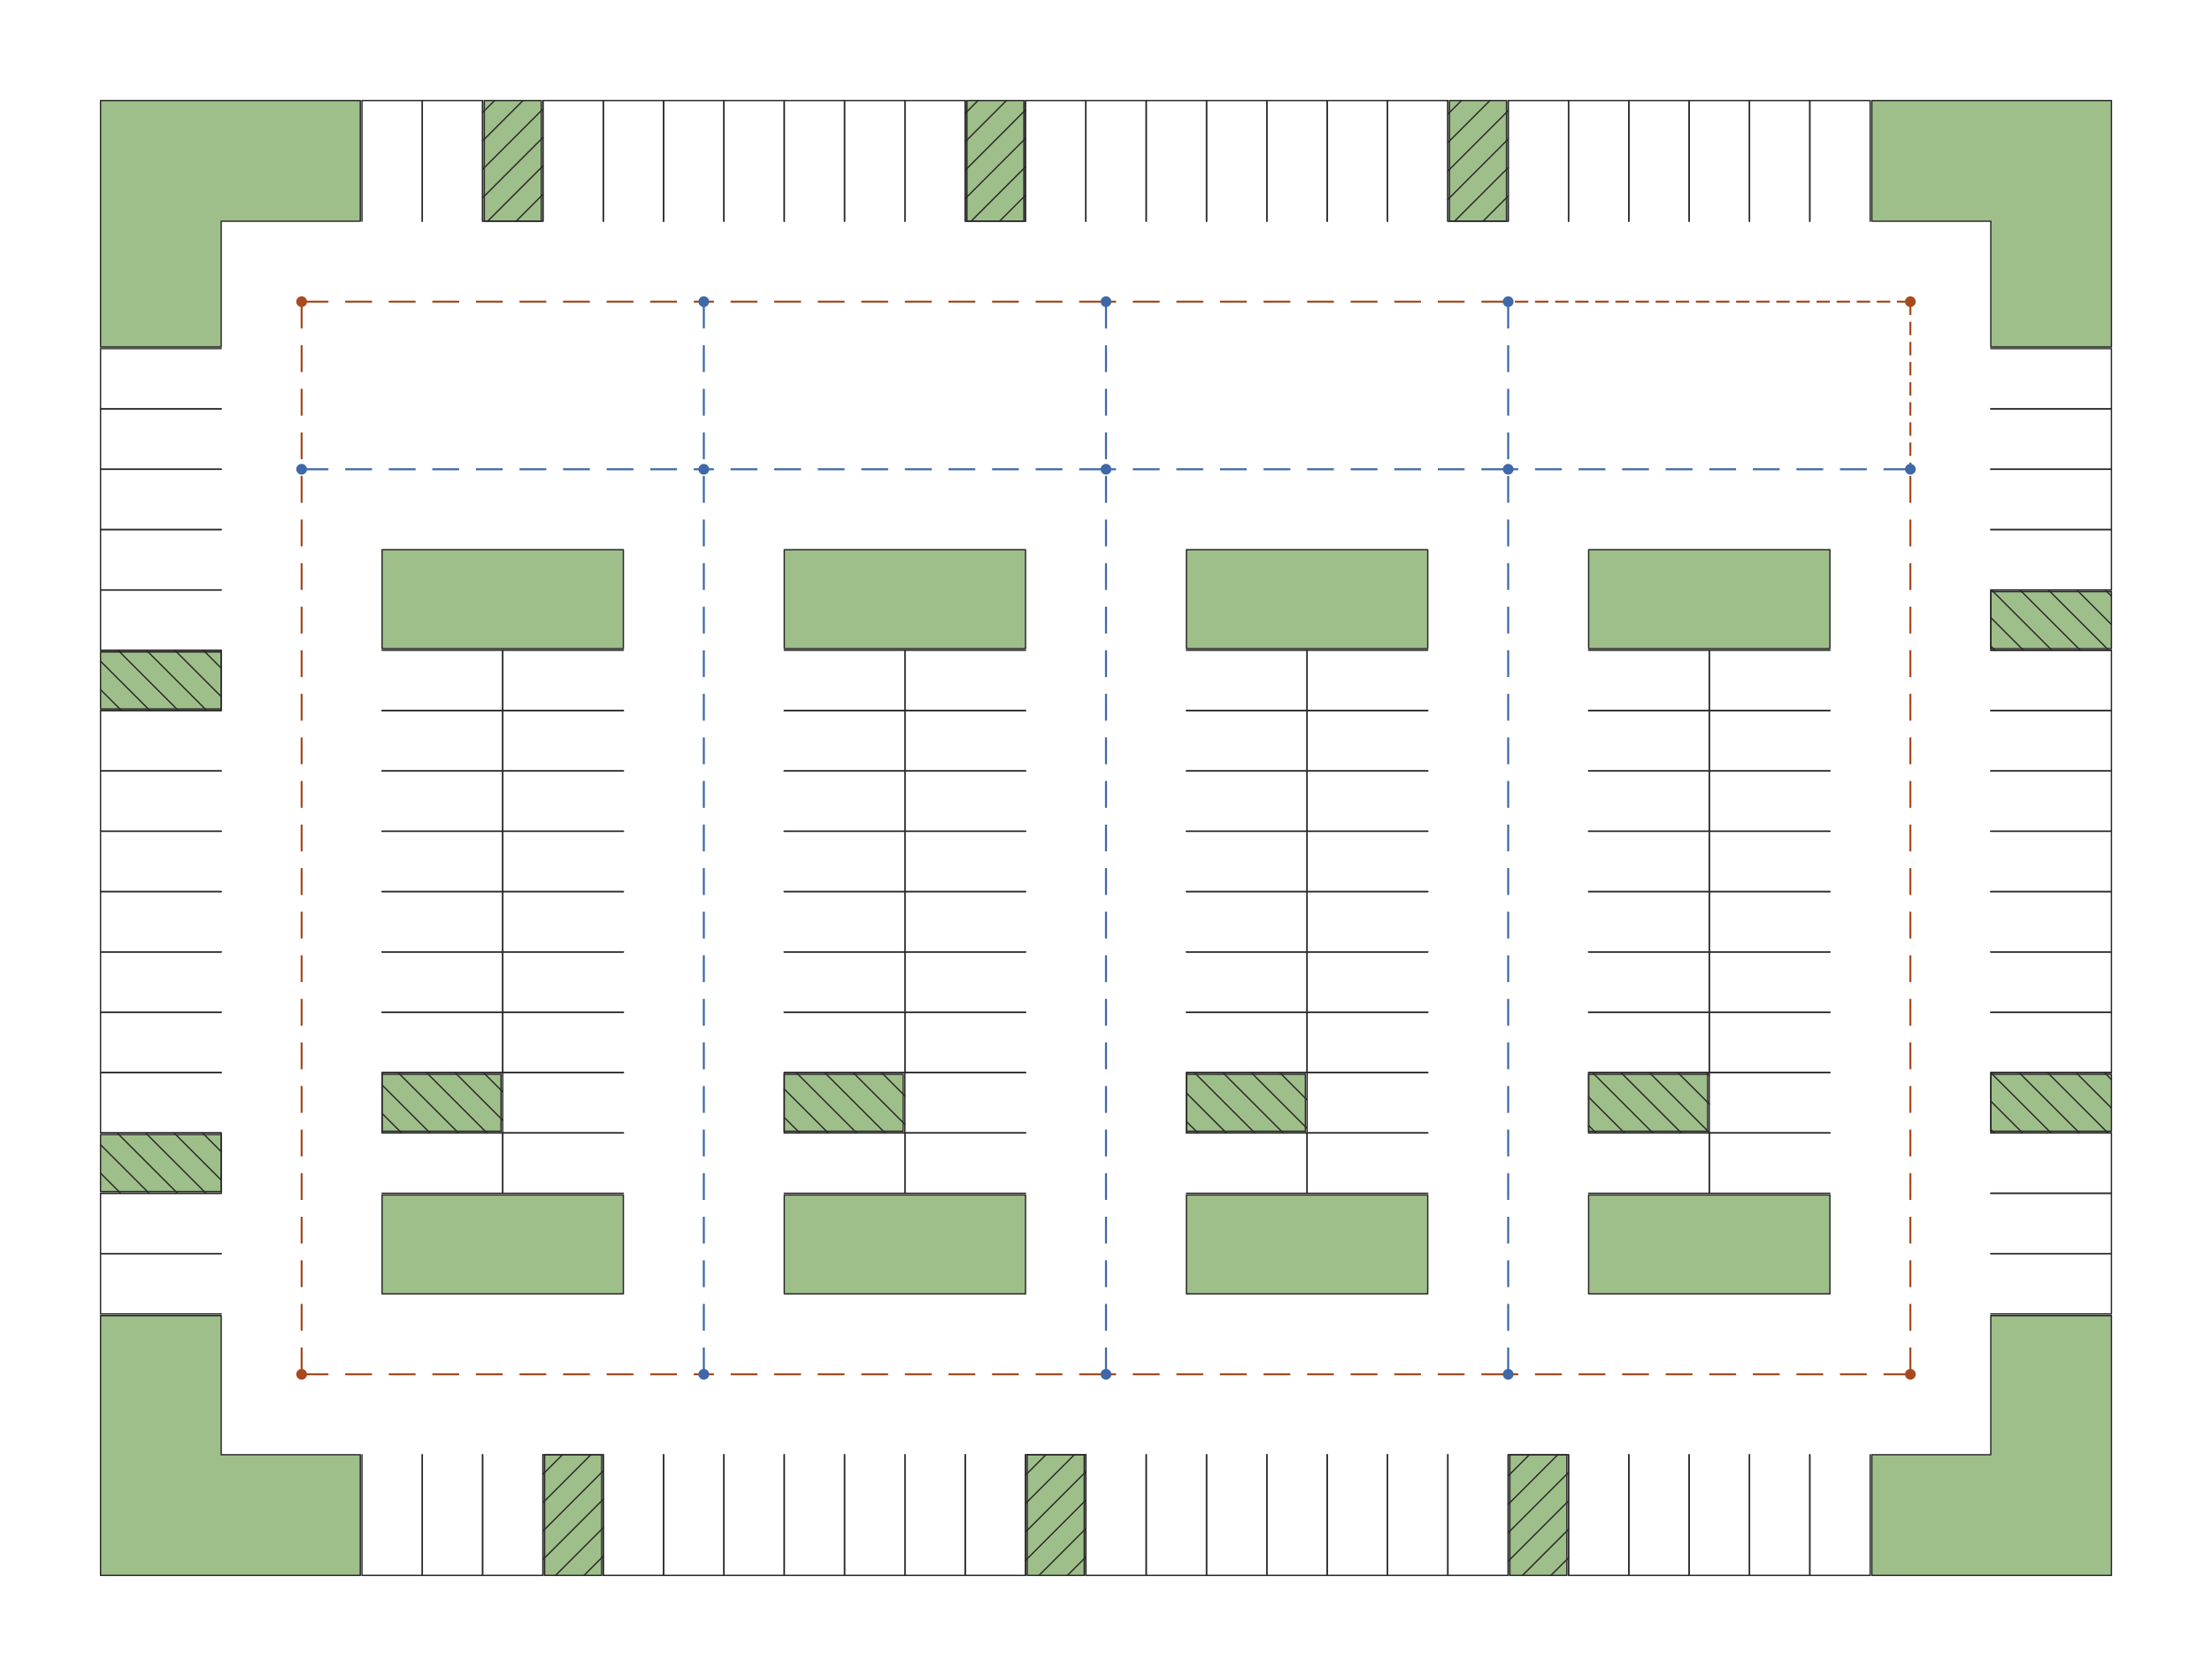
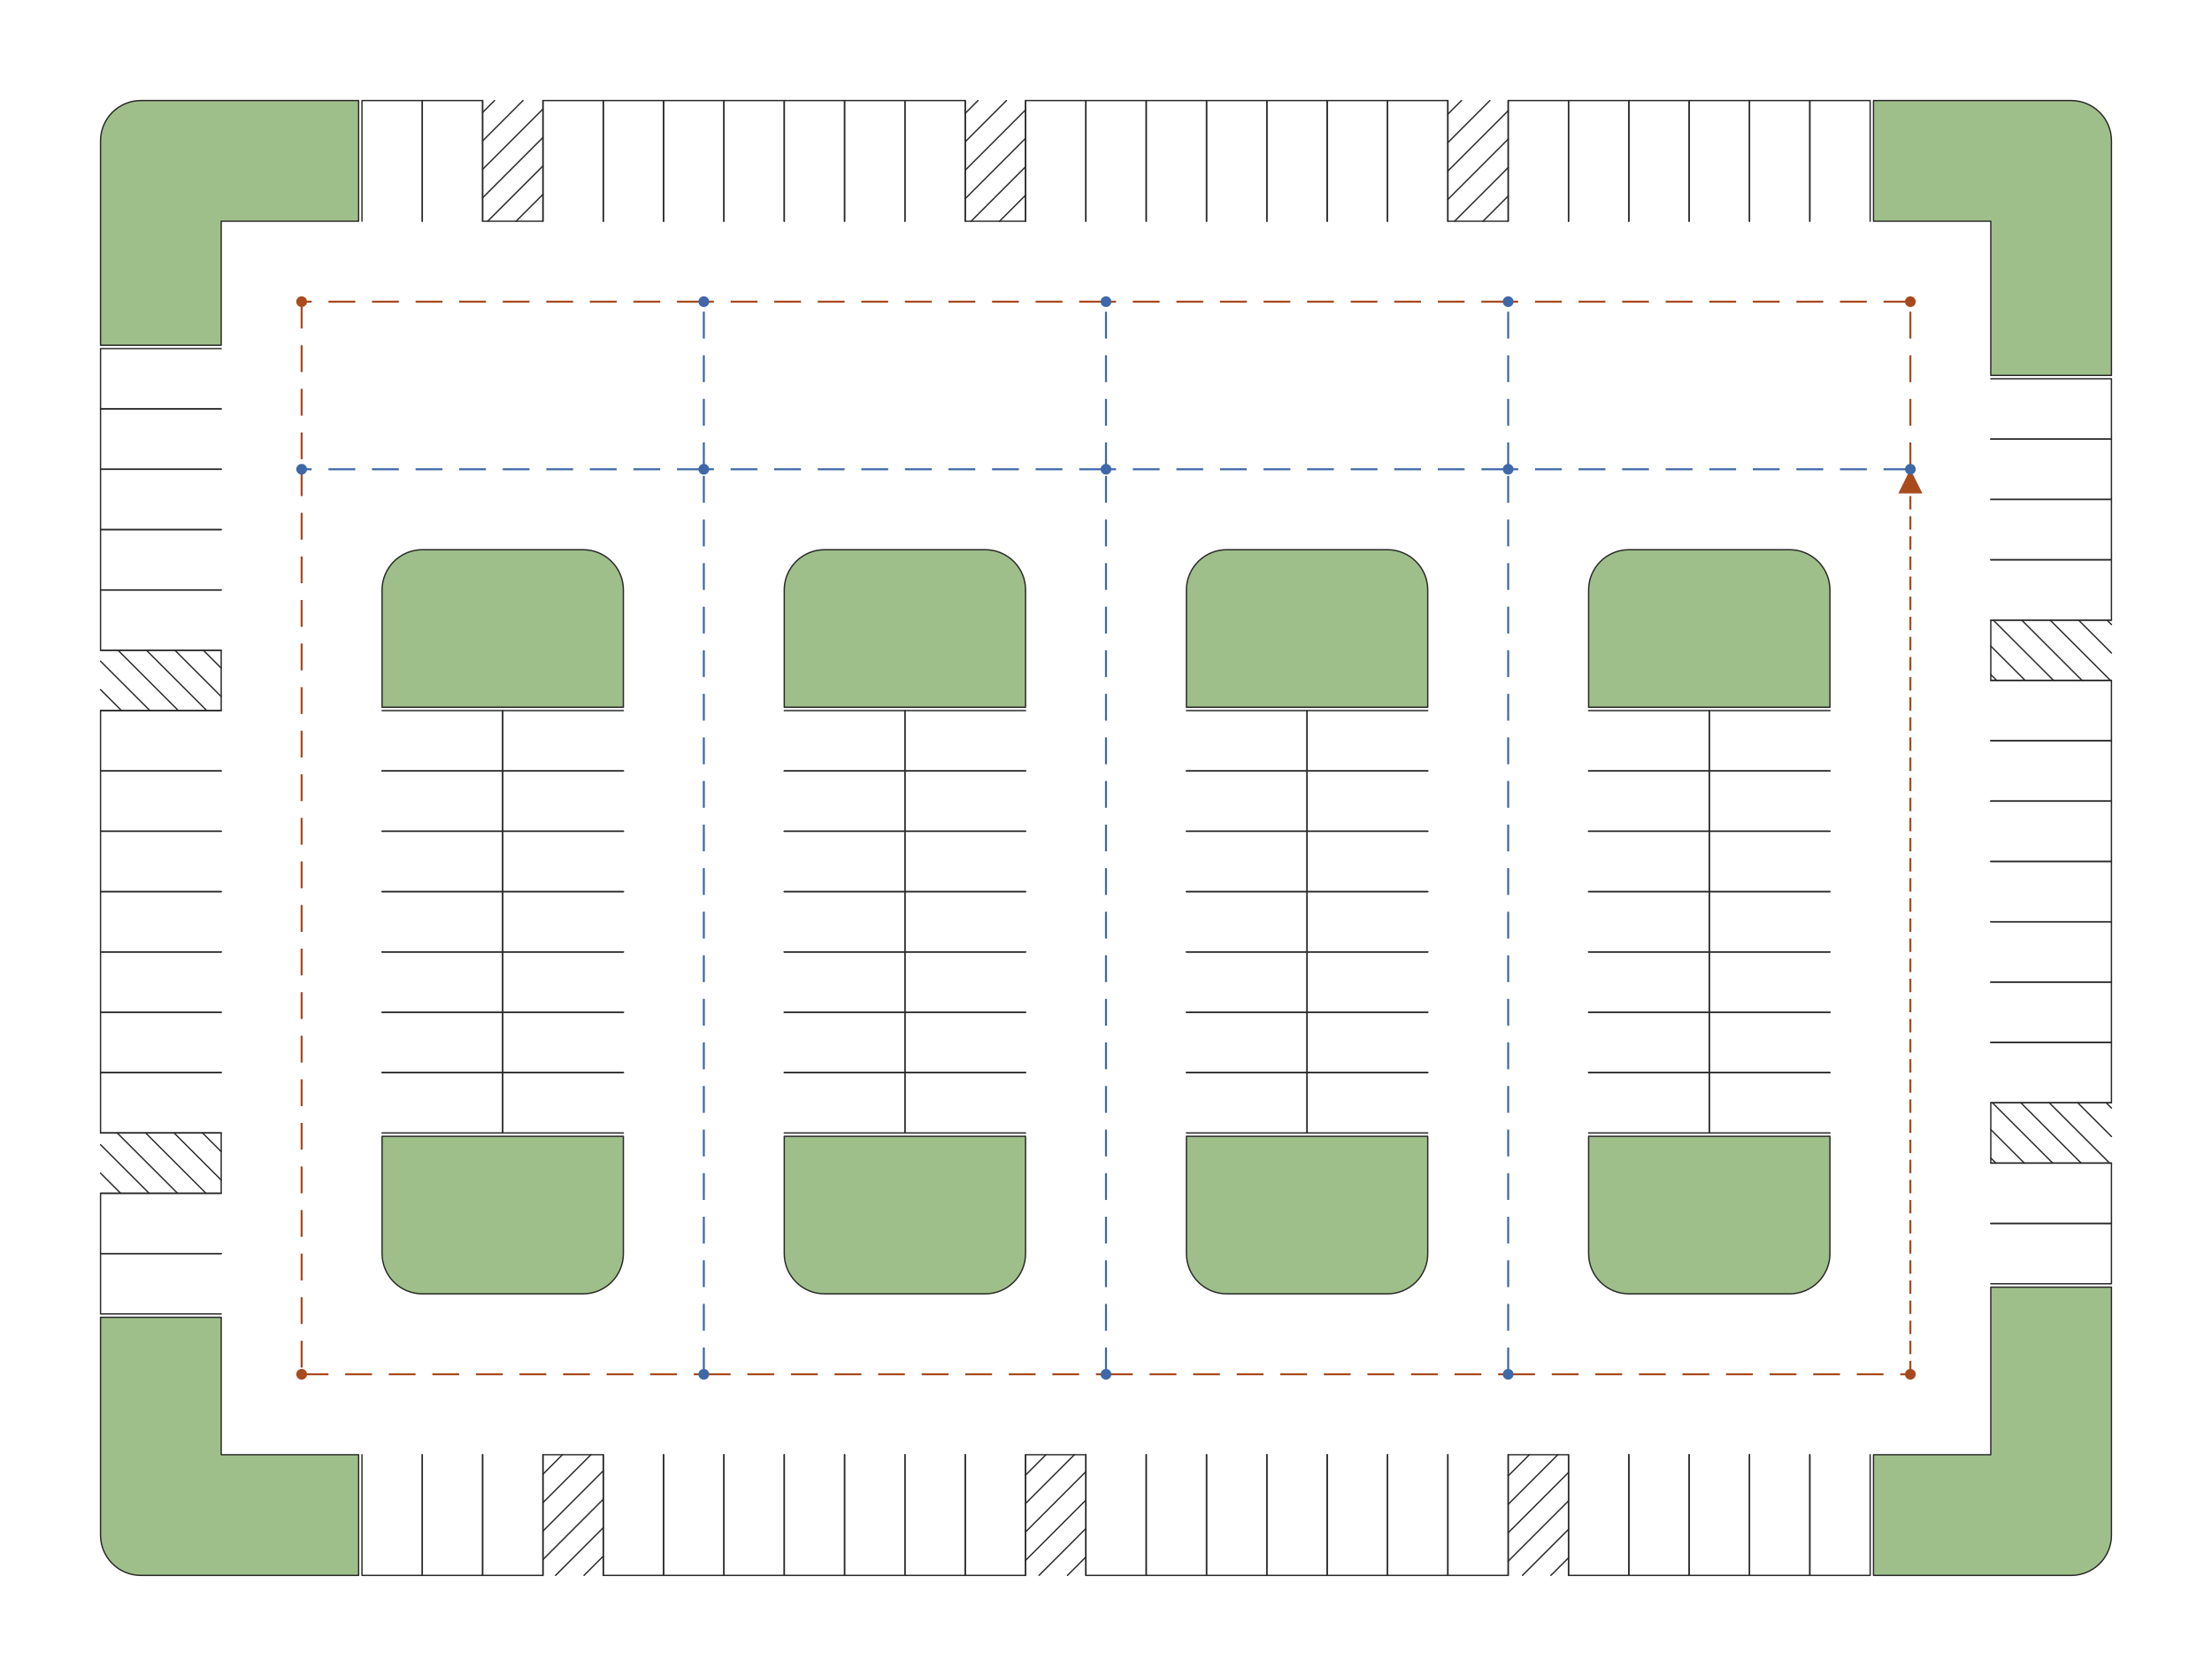
<svg xmlns="http://www.w3.org/2000/svg" width="660" height="500" viewBox="-45 -45 330 250" preserveAspectRatio="xMidYMid meet">
  <style>polygon,polyline,line,path{vector-effect:non-scaling-stroke}</style>
+   <defs>
+     <marker id="arrow-i" viewBox="0 0 10 10" refX="10" refY="5" markerWidth="6" markerHeight="6" orient="auto-start-reverse">
+       <path d="M0 0L10 5L0 10z" fill="#3e68a8" />
+     </marker>
+     <marker id="arrow-p" viewBox="0 0 10 10" refX="10" refY="5" markerWidth="6" markerHeight="6" orient="auto-start-reverse">
+       <path d="M0 0L10 5L0 10z" fill="#a84a1e" />
+     </marker>
+   </defs>
  <g transform="translate(0,160) scale(1,-1)">
    <g id="islands" fill="#9fbf8a" fill-rule="evenodd" stroke="none">
-       <path d="M8.750 -30 L8.750 -12 L-12 -12 L-12 8.750 L-30 8.750 L-30 -30 Z" />
-       <path d="M-12 27.250 L-12 35.750 L-30 35.750 L-30 27.250 Z" />
-       <path d="M-12 99.250 L-12 107.750 L-30 107.750 L-30 99.250 Z" />
-       <path d="M-12 153.250 L-12 172 L8.750 172 L8.750 190 L-30 190 L-30 153.250 Z" />
-       <path d="M35.750 172 L35.750 190 L27.250 190 L27.250 172 Z" />
-       <path d="M44.750 -30 L44.750 -12 L36.250 -12 L36.250 -30 Z" />
-       <path d="M107.750 172 L107.750 190 L99.250 190 L99.250 172 Z" />
-       <path d="M116.750 -30 L116.750 -12 L108.250 -12 L108.250 -30 Z" />
-       <path d="M179.750 172 L179.750 190 L171.250 190 L171.250 172 Z" />
-       <path d="M188.750 -30 L188.750 -12 L180.250 -12 L180.250 -30 Z" />
-       <path d="M270 -30 L270 8.750 L252 8.750 L252 -12 L234.250 -12 L234.250 -30 Z" />
-       <path d="M252 172 L252 153.250 L270 153.250 L270 190 L234.250 190 L234.250 172 Z" />
-       <path d="M270 36.250 L270 44.750 L252 44.750 L252 36.250 Z" />
-       <path d="M270 108.250 L270 116.750 L252 116.750 L252 108.250 Z" />
-       <path d="M48 12 L48 26.750 L12 26.750 L12 12 Z" />
-       <path d="M29.750 36.250 L29.750 44.750 L12 44.750 L12 36.250 Z" />
-       <path d="M48 108.250 L48 123 L12 123 L12 108.250 Z" />
-       <path d="M108 12 L108 26.750 L72 26.750 L72 12 Z" />
-       <path d="M89.750 36.250 L89.750 44.750 L72 44.750 L72 36.250 Z" />
-       <path d="M108 108.250 L108 123 L72 123 L72 108.250 Z" />
-       <path d="M168 12 L168 26.750 L132 26.750 L132 12 Z" />
-       <path d="M149.750 36.250 L149.750 44.750 L132 44.750 L132 36.250 Z" />
-       <path d="M168 108.250 L168 123 L132 123 L132 108.250 Z" />
-       <path d="M228 12 L228 26.750 L192 26.750 L192 12 Z" />
-       <path d="M209.750 36.250 L209.750 44.750 L192 44.750 L192 36.250 Z" />
-       <path d="M228 108.250 L228 123 L192 123 L192 108.250 Z" />
+       <path d="M-30 8.500 L-30 -24 L-29.971 -24.588 L-29.885 -25.171 L-29.742 -25.742 L-29.543 -26.296 L-29.292 -26.828 L-28.989 -27.333 L-28.638 -27.806 L-28.243 -28.243 L-27.806 -28.638 L-27.333 -28.989 L-26.828 -29.292 L-26.296 -29.543 L-25.742 -29.742 L-25.171 -29.885 L-24.588 -29.971 L-24 -30 L8.500 -30 L8.500 -12 L-11.853 -12 L-11.993 -11.993 L-12 -11.853 L-12 8.500 Z" />
+       <path d="M-30 184 L-30 153.500 L-12 153.500 L-12 171.853 L-11.993 171.993 L-11.853 172 L8.500 172 L8.500 190 L-24 190 L-24.588 189.971 L-25.171 189.885 L-25.742 189.742 L-26.296 189.543 L-26.828 189.292 L-27.333 188.989 L-27.806 188.638 L-28.243 188.243 L-28.638 187.806 L-28.989 187.333 L-29.292 186.828 L-29.543 186.296 L-29.742 185.742 L-29.885 185.171 L-29.971 184.588 Z" />
+       <path d="M234.500 -12 L234.500 -30 L264 -30 L264.588 -29.971 L265.171 -29.885 L265.742 -29.742 L266.296 -29.543 L266.828 -29.292 L267.333 -28.989 L267.806 -28.638 L268.243 -28.243 L268.638 -27.806 L268.989 -27.333 L269.292 -26.828 L269.543 -26.296 L269.742 -25.742 L269.885 -25.171 L269.971 -24.588 L270 -24 L270 13 L252 13 L252 -11.853 L251.993 -11.993 L251.853 -12 Z" />
+       <path d="M234.500 190 L234.500 172 L251.853 172 L251.993 171.993 L252 171.853 L252 149 L270 149 L270 184 L269.971 184.588 L269.885 185.171 L269.742 185.742 L269.543 186.296 L269.292 186.828 L268.989 187.333 L268.638 187.806 L268.243 188.243 L267.806 188.638 L267.333 188.989 L266.828 189.292 L266.296 189.543 L265.742 189.742 L265.171 189.885 L264.588 189.971 L264 190 Z" />
+       <path d="M12 35.500 L12 18 L12.029 17.412 L12.115 16.829 L12.258 16.258 L12.457 15.704 L12.708 15.172 L13.011 14.667 L13.362 14.194 L13.757 13.757 L14.194 13.362 L14.667 13.011 L15.172 12.708 L15.704 12.457 L16.258 12.258 L16.829 12.115 L17.412 12.029 L18 12 L42 12 L42.588 12.029 L43.171 12.115 L43.742 12.258 L44.296 12.457 L44.828 12.708 L45.333 13.011 L45.806 13.362 L46.243 13.757 L46.638 14.194 L46.989 14.667 L47.292 15.172 L47.543 15.704 L47.742 16.258 L47.885 16.829 L47.971 17.412 L48 18 L48 35.500 Z" />
+       <path d="M12 117 L12 99.500 L48 99.500 L48 117 L47.971 117.588 L47.885 118.171 L47.742 118.742 L47.543 119.296 L47.292 119.828 L46.989 120.333 L46.638 120.806 L46.243 121.243 L45.806 121.638 L45.333 121.989 L44.828 122.292 L44.296 122.543 L43.742 122.742 L43.171 122.885 L42.588 122.971 L42 123 L18 123 L17.412 122.971 L16.829 122.885 L16.258 122.742 L15.704 122.543 L15.172 122.292 L14.667 121.989 L14.194 121.638 L13.757 121.243 L13.362 120.806 L13.011 120.333 L12.708 119.828 L12.457 119.296 L12.258 118.742 L12.115 118.171 L12.029 117.588 Z" />
+       <path d="M72 35.500 L72 18 L72.029 17.412 L72.115 16.829 L72.258 16.258 L72.457 15.704 L72.708 15.172 L73.011 14.667 L73.362 14.194 L73.757 13.757 L74.194 13.362 L74.667 13.011 L75.172 12.708 L75.704 12.457 L76.258 12.258 L76.829 12.115 L77.412 12.029 L78 12 L102 12 L102.588 12.029 L103.171 12.115 L103.742 12.258 L104.296 12.457 L104.828 12.708 L105.333 13.011 L105.806 13.362 L106.243 13.757 L106.638 14.194 L106.989 14.667 L107.292 15.172 L107.543 15.704 L107.742 16.258 L107.885 16.829 L107.971 17.412 L108 18 L108 35.500 Z" />
+       <path d="M72 117 L72 99.500 L108 99.500 L108 117 L107.971 117.588 L107.885 118.171 L107.742 118.742 L107.543 119.296 L107.292 119.828 L106.989 120.333 L106.638 120.806 L106.243 121.243 L105.806 121.638 L105.333 121.989 L104.828 122.292 L104.296 122.543 L103.742 122.742 L103.171 122.885 L102.588 122.971 L102 123 L78 123 L77.412 122.971 L76.829 122.885 L76.258 122.742 L75.704 122.543 L75.172 122.292 L74.667 121.989 L74.194 121.638 L73.757 121.243 L73.362 120.806 L73.011 120.333 L72.708 119.828 L72.457 119.296 L72.258 118.742 L72.115 118.171 L72.029 117.588 Z" />
+       <path d="M132 35.500 L132 18 L132.029 17.412 L132.115 16.829 L132.258 16.258 L132.457 15.704 L132.708 15.172 L133.011 14.667 L133.362 14.194 L133.757 13.757 L134.194 13.362 L134.667 13.011 L135.172 12.708 L135.704 12.457 L136.258 12.258 L136.829 12.115 L137.412 12.029 L138 12 L162 12 L162.588 12.029 L163.171 12.115 L163.742 12.258 L164.296 12.457 L164.828 12.708 L165.333 13.011 L165.806 13.362 L166.243 13.757 L166.638 14.194 L166.989 14.667 L167.292 15.172 L167.543 15.704 L167.742 16.258 L167.885 16.829 L167.971 17.412 L168 18 L168 35.500 Z" />
+       <path d="M132 117 L132 99.500 L168 99.500 L168 117 L167.971 117.588 L167.885 118.171 L167.742 118.742 L167.543 119.296 L167.292 119.828 L166.989 120.333 L166.638 120.806 L166.243 121.243 L165.806 121.638 L165.333 121.989 L164.828 122.292 L164.296 122.543 L163.742 122.742 L163.171 122.885 L162.588 122.971 L162 123 L138 123 L137.412 122.971 L136.829 122.885 L136.258 122.742 L135.704 122.543 L135.172 122.292 L134.667 121.989 L134.194 121.638 L133.757 121.243 L133.362 120.806 L133.011 120.333 L132.708 119.828 L132.457 119.296 L132.258 118.742 L132.115 118.171 L132.029 117.588 Z" />
+       <path d="M192 35.500 L192 18 L192.029 17.412 L192.115 16.829 L192.258 16.258 L192.457 15.704 L192.708 15.172 L193.011 14.667 L193.362 14.194 L193.757 13.757 L194.194 13.362 L194.667 13.011 L195.172 12.708 L195.704 12.457 L196.258 12.258 L196.829 12.115 L197.412 12.029 L198 12 L222 12 L222.588 12.029 L223.171 12.115 L223.742 12.258 L224.296 12.457 L224.828 12.708 L225.333 13.011 L225.806 13.362 L226.243 13.757 L226.638 14.194 L226.989 14.667 L227.292 15.172 L227.543 15.704 L227.742 16.258 L227.885 16.829 L227.971 17.412 L228 18 L228 35.500 Z" />
+       <path d="M192 117 L192 99.500 L228 99.500 L228 117 L227.971 117.588 L227.885 118.171 L227.742 118.742 L227.543 119.296 L227.292 119.828 L226.989 120.333 L226.638 120.806 L226.243 121.243 L225.806 121.638 L225.333 121.989 L224.828 122.292 L224.296 122.543 L223.742 122.742 L223.171 122.885 L222.588 122.971 L222 123 L198 123 L197.412 122.971 L196.829 122.885 L196.258 122.742 L195.704 122.543 L195.172 122.292 L194.667 121.989 L194.194 121.638 L193.757 121.243 L193.362 120.806 L193.011 120.333 L192.708 119.828 L192.457 119.296 L192.258 118.742 L192.115 118.171 L192.029 117.588 Z" />
    </g>
    <g id="stalls" stroke="none">
</g>
    <g id="paint" fill="none" stroke="#2a2a2a" stroke-width="0.4" stroke-linecap="round" stroke-linejoin="round">
+       <polyline points="234,172 234,190 225,190 225,172" />
+       <polyline points="225,172 225,190 216,190 216,172" />
+       <polyline points="216,172 216,190 207,190 207,172" />
+       <polyline points="207,172 207,190 198,190 198,172" />
+       <polyline points="198,172 198,190 189,190 189,172" />
+       <polyline points="189,172 189,190 180,190 180,172" />
+       <polyline points="171,190 171,172 180,172 180,190" />
+       <polyline points="171,172 171,190 162,190 162,172" />
+       <polyline points="162,172 162,190 153,190 153,172" />
+       <polyline points="153,172 153,190 144,190 144,172" />
+       <polyline points="144,172 144,190 135,190 135,172" />
+       <polyline points="135,172 135,190 126,190 126,172" />
+       <polyline points="126,172 126,190 117,190 117,172" />
+       <polyline points="117,172 117,190 108,190 108,172" />
+       <polyline points="99,190 99,172 108,172 108,190" />
+       <polyline points="99,172 99,190 90,190 90,172" />
+       <polyline points="90,172 90,190 81,190 81,172" />
+       <polyline points="81,172 81,190 72,190 72,172" />
+       <polyline points="72,172 72,190 63,190 63,172" />
+       <polyline points="63,172 63,190 54,190 54,172" />
+       <polyline points="54,172 54,190 45,190 45,172" />
+       <polyline points="45,172 45,190 36,190 36,172" />
+       <polyline points="27,190 27,172 36,172 36,190" />
+       <polyline points="27,172 27,190 18,190 18,172" />
+       <polyline points="18,172 18,190 9,190 9,172" />
      <polyline points="9,-12 9,-30 18,-30 18,-12" />
      <polyline points="18,-12 18,-30 27,-30 27,-12" />
      <polyline points="27,-12 27,-30 36,-30 36,-12" />
      <polyline points="45,-30 45,-12 36,-12 36,-30" />
      <polyline points="45,-12 45,-30 54,-30 54,-12" />
      <polyline points="54,-12 54,-30 63,-30 63,-12" />
      <polyline points="63,-12 63,-30 72,-30 72,-12" />
      <polyline points="72,-12 72,-30 81,-30 81,-12" />
      <polyline points="81,-12 81,-30 90,-30 90,-12" />
      <polyline points="90,-12 90,-30 99,-30 99,-12" />
      <polyline points="99,-12 99,-30 108,-30 108,-12" />
      <polyline points="117,-30 117,-12 108,-12 108,-30" />
      <polyline points="117,-12 117,-30 126,-30 126,-12" />
      <polyline points="126,-12 126,-30 135,-30 135,-12" />
      <polyline points="135,-12 135,-30 144,-30 144,-12" />
      <polyline points="144,-12 144,-30 153,-30 153,-12" />
      <polyline points="153,-12 153,-30 162,-30 162,-12" />
      <polyline points="162,-12 162,-30 171,-30 171,-12" />
      <polyline points="171,-12 171,-30 180,-30 180,-12" />
      <polyline points="189,-30 189,-12 180,-12 180,-30" />
      <polyline points="189,-12 189,-30 198,-30 198,-12" />
      <polyline points="198,-12 198,-30 207,-30 207,-12" />
      <polyline points="207,-12 207,-30 216,-30 216,-12" />
      <polyline points="216,-12 216,-30 225,-30 225,-12" />
      <polyline points="225,-12 225,-30 234,-30 234,-12" />
-       <polyline points="234,172 234,190 225,190 225,172" />
-       <polyline points="225,172 225,190 216,190 216,172" />
-       <polyline points="216,172 216,190 207,190 207,172" />
-       <polyline points="207,172 207,190 198,190 198,172" />
-       <polyline points="198,172 198,190 189,190 189,172" />
-       <polyline points="189,172 189,190 180,190 180,172" />
-       <polyline points="171,190 171,172 180,172 180,190" />
-       <polyline points="171,172 171,190 162,190 162,172" />
-       <polyline points="162,172 162,190 153,190 153,172" />
-       <polyline points="153,172 153,190 144,190 144,172" />
-       <polyline points="144,172 144,190 135,190 135,172" />
-       <polyline points="135,172 135,190 126,190 126,172" />
-       <polyline points="126,172 126,190 117,190 117,172" />
-       <polyline points="117,172 117,190 108,190 108,172" />
-       <polyline points="99,190 99,172 108,172 108,190" />
-       <polyline points="99,172 99,190 90,190 90,172" />
-       <polyline points="90,172 90,190 81,190 81,172" />
-       <polyline points="81,172 81,190 72,190 72,172" />
-       <polyline points="72,172 72,190 63,190 63,172" />
-       <polyline points="63,172 63,190 54,190 54,172" />
-       <polyline points="54,172 54,190 45,190 45,172" />
-       <polyline points="45,172 45,190 36,190 36,172" />
-       <polyline points="27,190 27,172 36,172 36,190" />
-       <polyline points="27,172 27,190 18,190 18,172" />
-       <polyline points="18,172 18,190 9,190 9,172" />
-       <polyline points="252,9 270,9 270,18 252,18" />
-       <polyline points="252,18 270,18 270,27 252,27" />
-       <polyline points="252,27 270,27 270,36 252,36" />
-       <polyline points="270,45 252,45 252,36 270,36" />
-       <polyline points="252,45 270,45 270,54 252,54" />
-       <polyline points="252,54 270,54 270,63 252,63" />
-       <polyline points="252,63 270,63 270,72 252,72" />
-       <polyline points="252,72 270,72 270,81 252,81" />
-       <polyline points="252,81 270,81 270,90 252,90" />
-       <polyline points="252,90 270,90 270,99 252,99" />
-       <polyline points="252,99 270,99 270,108 252,108" />
-       <polyline points="270,117 252,117 252,108 270,108" />
-       <polyline points="252,117 270,117 270,126 252,126" />
-       <polyline points="252,126 270,126 270,135 252,135" />
-       <polyline points="252,135 270,135 270,144 252,144" />
-       <polyline points="252,144 270,144 270,153 252,153" />
      <polyline points="-12,153 -30,153 -30,144 -12,144" />
      <polyline points="-12,144 -30,144 -30,135 -12,135" />
      <polyline points="-12,135 -30,135 -30,126 -12,126" />
      <polyline points="-12,126 -30,126 -30,117 -12,117" />
      <polyline points="-12,117 -30,117 -30,108 -12,108" />
      <polyline points="-30,99 -12,99 -12,108 -30,108" />
      <polyline points="-12,99 -30,99 -30,90 -12,90" />
      <polyline points="-12,90 -30,90 -30,81 -12,81" />
      <polyline points="-12,81 -30,81 -30,72 -12,72" />
      <polyline points="-12,72 -30,72 -30,63 -12,63" />
      <polyline points="-12,63 -30,63 -30,54 -12,54" />
      <polyline points="-12,54 -30,54 -30,45 -12,45" />
      <polyline points="-12,45 -30,45 -30,36 -12,36" />
      <polyline points="-30,27 -12,27 -12,36 -30,36" />
      <polyline points="-12,27 -30,27 -30,18 -12,18" />
      <polyline points="-12,18 -30,18 -30,9 -12,9" />
-       <polyline points="48,108 30,108 30,99 48,99" />
+       <polyline points="252,13.500 270,13.500 270,22.500 252,22.500" />
+       <polyline points="252,22.500 270,22.500 270,31.500 252,31.500" />
+       <polyline points="270,40.500 252,40.500 252,31.500 270,31.500" />
+       <polyline points="252,40.500 270,40.500 270,49.500 252,49.500" />
+       <polyline points="252,49.500 270,49.500 270,58.500 252,58.500" />
+       <polyline points="252,58.500 270,58.500 270,67.500 252,67.500" />
+       <polyline points="252,67.500 270,67.500 270,76.500 252,76.500" />
+       <polyline points="252,76.500 270,76.500 270,85.500 252,85.500" />
+       <polyline points="252,85.500 270,85.500 270,94.500 252,94.500" />
+       <polyline points="252,94.500 270,94.500 270,103.500 252,103.500" />
+       <polyline points="270,112.500 252,112.500 252,103.500 270,103.500" />
+       <polyline points="252,112.500 270,112.500 270,121.500 252,121.500" />
+       <polyline points="252,121.500 270,121.500 270,130.500 252,130.500" />
+       <polyline points="252,130.500 270,130.500 270,139.500 252,139.500" />
+       <polyline points="252,139.500 270,139.500 270,148.500 252,148.500" />
+       <polyline points="12,36 30,36 30,45 12,45" />
+       <polyline points="12,45 30,45 30,54 12,54" />
+       <polyline points="12,54 30,54 30,63 12,63" />
+       <polyline points="12,63 30,63 30,72 12,72" />
+       <polyline points="12,72 30,72 30,81 12,81" />
+       <polyline points="12,81 30,81 30,90 12,90" />
+       <polyline points="12,90 30,90 30,99 12,99" />
      <polyline points="48,99 30,99 30,90 48,90" />
      <polyline points="48,90 30,90 30,81 48,81" />
      <polyline points="48,81 30,81 30,72 48,72" />
      <polyline points="48,72 30,72 30,63 48,63" />
      <polyline points="48,63 30,63 30,54 48,54" />
      <polyline points="48,54 30,54 30,45 48,45" />
      <polyline points="48,45 30,45 30,36 48,36" />
-       <polyline points="48,36 30,36 30,27 48,27" />
-       <polyline points="12,27 30,27 30,36 12,36" />
-       <polyline points="30,45 12,45 12,36 30,36" />
-       <polyline points="12,45 30,45 30,54 12,54" />
-       <polyline points="12,54 30,54 30,63 12,63" />
-       <polyline points="12,63 30,63 30,72 12,72" />
-       <polyline points="12,72 30,72 30,81 12,81" />
-       <polyline points="12,81 30,81 30,90 12,90" />
-       <polyline points="12,90 30,90 30,99 12,99" />
-       <polyline points="12,99 30,99 30,108 12,108" />
-       <polyline points="108,108 90,108 90,99 108,99" />
+       <polyline points="72,36 90,36 90,45 72,45" />
+       <polyline points="72,45 90,45 90,54 72,54" />
+       <polyline points="72,54 90,54 90,63 72,63" />
+       <polyline points="72,63 90,63 90,72 72,72" />
+       <polyline points="72,72 90,72 90,81 72,81" />
+       <polyline points="72,81 90,81 90,90 72,90" />
+       <polyline points="72,90 90,90 90,99 72,99" />
      <polyline points="108,99 90,99 90,90 108,90" />
      <polyline points="108,90 90,90 90,81 108,81" />
      <polyline points="108,81 90,81 90,72 108,72" />
      <polyline points="108,72 90,72 90,63 108,63" />
      <polyline points="108,63 90,63 90,54 108,54" />
      <polyline points="108,54 90,54 90,45 108,45" />
      <polyline points="108,45 90,45 90,36 108,36" />
-       <polyline points="108,36 90,36 90,27 108,27" />
-       <polyline points="72,27 90,27 90,36 72,36" />
-       <polyline points="90,45 72,45 72,36 90,36" />
-       <polyline points="72,45 90,45 90,54 72,54" />
-       <polyline points="72,54 90,54 90,63 72,63" />
-       <polyline points="72,63 90,63 90,72 72,72" />
-       <polyline points="72,72 90,72 90,81 72,81" />
-       <polyline points="72,81 90,81 90,90 72,90" />
-       <polyline points="72,90 90,90 90,99 72,99" />
-       <polyline points="72,99 90,99 90,108 72,108" />
-       <polyline points="168,108 150,108 150,99 168,99" />
+       <polyline points="132,36 150,36 150,45 132,45" />
+       <polyline points="132,45 150,45 150,54 132,54" />
+       <polyline points="132,54 150,54 150,63 132,63" />
+       <polyline points="132,63 150,63 150,72 132,72" />
+       <polyline points="132,72 150,72 150,81 132,81" />
+       <polyline points="132,81 150,81 150,90 132,90" />
+       <polyline points="132,90 150,90 150,99 132,99" />
      <polyline points="168,99 150,99 150,90 168,90" />
      <polyline points="168,90 150,90 150,81 168,81" />
      <polyline points="168,81 150,81 150,72 168,72" />
      <polyline points="168,72 150,72 150,63 168,63" />
      <polyline points="168,63 150,63 150,54 168,54" />
      <polyline points="168,54 150,54 150,45 168,45" />
      <polyline points="168,45 150,45 150,36 168,36" />
-       <polyline points="168,36 150,36 150,27 168,27" />
-       <polyline points="132,27 150,27 150,36 132,36" />
-       <polyline points="150,45 132,45 132,36 150,36" />
-       <polyline points="132,45 150,45 150,54 132,54" />
-       <polyline points="132,54 150,54 150,63 132,63" />
-       <polyline points="132,63 150,63 150,72 132,72" />
-       <polyline points="132,72 150,72 150,81 132,81" />
-       <polyline points="132,81 150,81 150,90 132,90" />
-       <polyline points="132,90 150,90 150,99 132,99" />
-       <polyline points="132,99 150,99 150,108 132,108" />
-       <polyline points="228,108 210,108 210,99 228,99" />
+       <polyline points="192,36 210,36 210,45 192,45" />
+       <polyline points="192,45 210,45 210,54 192,54" />
+       <polyline points="192,54 210,54 210,63 192,63" />
+       <polyline points="192,63 210,63 210,72 192,72" />
+       <polyline points="192,72 210,72 210,81 192,81" />
+       <polyline points="192,81 210,81 210,90 192,90" />
+       <polyline points="192,90 210,90 210,99 192,99" />
      <polyline points="228,99 210,99 210,90 228,90" />
      <polyline points="228,90 210,90 210,81 228,81" />
      <polyline points="228,81 210,81 210,72 228,72" />
      <polyline points="228,72 210,72 210,63 228,63" />
      <polyline points="228,63 210,63 210,54 228,54" />
      <polyline points="228,54 210,54 210,45 228,45" />
      <polyline points="228,45 210,45 210,36 228,36" />
-       <polyline points="228,36 210,36 210,27 228,27" />
-       <polyline points="192,27 210,27 210,36 192,36" />
-       <polyline points="210,45 192,45 192,36 210,36" />
-       <polyline points="192,45 210,45 210,54 192,54" />
-       <polyline points="192,54 210,54 210,63 192,63" />
-       <polyline points="192,63 210,63 210,72 192,72" />
-       <polyline points="192,72 210,72 210,81 192,81" />
-       <polyline points="192,81 210,81 210,90 192,90" />
-       <polyline points="192,90 210,90 210,99 192,99" />
-       <polyline points="192,99 210,99 210,108 192,108" />
+       <line x1="173.029" y1="190" x2="171" y2="187.971" />
+       <line x1="177.272" y1="190" x2="171" y2="183.728" />
+       <line x1="180" y1="188.485" x2="171" y2="179.485" />
+       <line x1="180" y1="184.243" x2="171" y2="175.243" />
+       <line x1="180" y1="180" x2="172" y2="172" />
+       <line x1="180" y1="175.757" x2="176.243" y2="172" />
+       <line x1="100.905" y1="190" x2="99" y2="188.095" />
+       <line x1="105.147" y1="190" x2="99" y2="183.853" />
+       <line x1="108" y1="188.610" x2="99" y2="179.610" />
+       <line x1="108" y1="184.368" x2="99" y2="175.368" />
+       <line x1="108" y1="180.125" x2="99.875" y2="172" />
+       <line x1="108" y1="175.882" x2="104.118" y2="172" />
+       <line x1="28.780" y1="190" x2="27" y2="188.220" />
+       <line x1="33.022" y1="190" x2="27" y2="183.978" />
+       <line x1="36" y1="188.735" x2="27" y2="179.735" />
+       <line x1="36" y1="184.492" x2="27" y2="175.492" />
+       <line x1="36" y1="180.250" x2="27.750" y2="172" />
+       <line x1="36" y1="176.007" x2="31.993" y2="172" />
      <line x1="42.125" y1="-30" x2="45" y2="-27.125" />
      <line x1="37.882" y1="-30" x2="45" y2="-22.882" />
      <line x1="36" y1="-27.640" x2="45" y2="-18.640" />
      <line x1="36" y1="-23.397" x2="45" y2="-14.397" />
      <line x1="36" y1="-19.154" x2="43.154" y2="-12" />
      <line x1="36" y1="-14.912" x2="38.912" y2="-12" />
      <line x1="114.250" y1="-30" x2="117" y2="-27.250" />
      <line x1="110.007" y1="-30" x2="117" y2="-23.007" />
      <line x1="108" y1="-27.765" x2="117" y2="-18.765" />
      <line x1="108" y1="-23.522" x2="117" y2="-14.522" />
      <line x1="108" y1="-19.279" x2="115.279" y2="-12" />
      <line x1="108" y1="-15.037" x2="111.037" y2="-12" />
      <line x1="186.375" y1="-30" x2="189" y2="-27.375" />
      <line x1="182.132" y1="-30" x2="189" y2="-23.132" />
      <line x1="180" y1="-27.889" x2="189" y2="-18.889" />
      <line x1="180" y1="-23.647" x2="189" y2="-14.647" />
      <line x1="180" y1="-19.404" x2="187.404" y2="-12" />
      <line x1="180" y1="-15.161" x2="183.161" y2="-12" />
-       <line x1="173.029" y1="190" x2="171" y2="187.971" />
-       <line x1="177.272" y1="190" x2="171" y2="183.728" />
-       <line x1="180" y1="188.485" x2="171" y2="179.485" />
-       <line x1="180" y1="184.243" x2="171" y2="175.243" />
-       <line x1="180" y1="180" x2="172" y2="172" />
-       <line x1="180" y1="175.757" x2="176.243" y2="172" />
-       <line x1="100.905" y1="190" x2="99" y2="188.095" />
-       <line x1="105.147" y1="190" x2="99" y2="183.853" />
-       <line x1="108" y1="188.610" x2="99" y2="179.610" />
-       <line x1="108" y1="184.368" x2="99" y2="175.368" />
-       <line x1="108" y1="180.125" x2="99.875" y2="172" />
-       <line x1="108" y1="175.882" x2="104.118" y2="172" />
-       <line x1="28.780" y1="190" x2="27" y2="188.220" />
-       <line x1="33.022" y1="190" x2="27" y2="183.978" />
-       <line x1="36" y1="188.735" x2="27" y2="179.735" />
-       <line x1="36" y1="184.492" x2="27" y2="175.492" />
-       <line x1="36" y1="180.250" x2="27.750" y2="172" />
-       <line x1="36" y1="176.007" x2="31.993" y2="172" />
-       <line x1="270" y1="43.955" x2="268.955" y2="45" />
-       <line x1="270" y1="39.713" x2="264.713" y2="45" />
-       <line x1="269.470" y1="36" x2="260.470" y2="45" />
-       <line x1="265.227" y1="36" x2="256.227" y2="45" />
-       <line x1="260.985" y1="36" x2="252" y2="44.985" />
-       <line x1="256.742" y1="36" x2="252" y2="40.742" />
-       <line x1="252.500" y1="36" x2="252" y2="36.500" />
-       <line x1="270" y1="116.080" x2="269.080" y2="117" />
-       <line x1="270" y1="111.838" x2="264.838" y2="117" />
-       <line x1="269.595" y1="108" x2="260.595" y2="117" />
-       <line x1="265.352" y1="108" x2="256.352" y2="117" />
-       <line x1="261.110" y1="108" x2="252.110" y2="117" />
-       <line x1="256.867" y1="108" x2="252" y2="112.867" />
-       <line x1="252.624" y1="108" x2="252" y2="108.624" />
      <line x1="-30" y1="102.125" x2="-26.875" y2="99" />
      <line x1="-30" y1="106.368" x2="-22.632" y2="99" />
      <line x1="-27.390" y1="108" x2="-18.390" y2="99" />
      <line x1="-23.147" y1="108" x2="-14.147" y2="99" />
      <line x1="-18.905" y1="108" x2="-12" y2="101.095" />
      <line x1="-14.662" y1="108" x2="-12" y2="105.338" />
      <line x1="-30" y1="30" x2="-27" y2="27" />
      <line x1="-30" y1="34.243" x2="-22.757" y2="27" />
      <line x1="-27.515" y1="36" x2="-18.515" y2="27" />
      <line x1="-23.272" y1="36" x2="-14.272" y2="27" />
      <line x1="-19.029" y1="36" x2="-12" y2="28.971" />
      <line x1="-14.787" y1="36" x2="-12" y2="33.213" />
-       <line x1="30" y1="42.125" x2="27.125" y2="45" />
-       <line x1="30" y1="37.882" x2="22.882" y2="45" />
-       <line x1="27.640" y1="36" x2="18.640" y2="45" />
-       <line x1="23.397" y1="36" x2="14.397" y2="45" />
-       <line x1="19.154" y1="36" x2="12" y2="43.154" />
-       <line x1="14.912" y1="36" x2="12" y2="38.912" />
-       <line x1="90" y1="41.522" x2="86.522" y2="45" />
-       <line x1="90" y1="37.279" x2="82.279" y2="45" />
-       <line x1="87.037" y1="36" x2="78.037" y2="45" />
-       <line x1="82.794" y1="36" x2="73.794" y2="45" />
-       <line x1="78.551" y1="36" x2="72" y2="42.551" />
-       <line x1="74.309" y1="36" x2="72" y2="38.309" />
-       <line x1="150" y1="40.919" x2="145.919" y2="45" />
-       <line x1="150" y1="36.676" x2="141.676" y2="45" />
-       <line x1="146.434" y1="36" x2="137.434" y2="45" />
-       <line x1="142.191" y1="36" x2="133.191" y2="45" />
-       <line x1="137.948" y1="36" x2="132" y2="41.948" />
-       <line x1="133.706" y1="36" x2="132" y2="37.706" />
-       <line x1="210" y1="44.558" x2="209.558" y2="45" />
-       <line x1="210" y1="40.316" x2="205.316" y2="45" />
-       <line x1="210" y1="36.073" x2="201.073" y2="45" />
-       <line x1="205.831" y1="36" x2="196.831" y2="45" />
-       <line x1="201.588" y1="36" x2="192.588" y2="45" />
-       <line x1="197.345" y1="36" x2="192" y2="41.345" />
-       <line x1="193.103" y1="36" x2="192" y2="37.103" />
-       <path d="M8.750 -30 L8.750 -12 L-12 -12 L-12 8.750 L-30 8.750 L-30 -30 Z" />
-       <path d="M-12 27.250 L-12 35.750 L-30 35.750 L-30 27.250 Z" />
-       <path d="M-12 99.250 L-12 107.750 L-30 107.750 L-30 99.250 Z" />
-       <path d="M-12 153.250 L-12 172 L8.750 172 L8.750 190 L-30 190 L-30 153.250 Z" />
-       <path d="M35.750 172 L35.750 190 L27.250 190 L27.250 172 Z" />
-       <path d="M44.750 -30 L44.750 -12 L36.250 -12 L36.250 -30 Z" />
-       <path d="M107.750 172 L107.750 190 L99.250 190 L99.250 172 Z" />
-       <path d="M116.750 -30 L116.750 -12 L108.250 -12 L108.250 -30 Z" />
-       <path d="M179.750 172 L179.750 190 L171.250 190 L171.250 172 Z" />
-       <path d="M188.750 -30 L188.750 -12 L180.250 -12 L180.250 -30 Z" />
-       <path d="M270 -30 L270 8.750 L252 8.750 L252 -12 L234.250 -12 L234.250 -30 Z" />
-       <path d="M252 172 L252 153.250 L270 153.250 L270 190 L234.250 190 L234.250 172 Z" />
-       <path d="M270 36.250 L270 44.750 L252 44.750 L252 36.250 Z" />
-       <path d="M270 108.250 L270 116.750 L252 116.750 L252 108.250 Z" />
-       <path d="M48 12 L48 26.750 L12 26.750 L12 12 Z" />
-       <path d="M29.750 36.250 L29.750 44.750 L12 44.750 L12 36.250 Z" />
-       <path d="M48 108.250 L48 123 L12 123 L12 108.250 Z" />
-       <path d="M108 12 L108 26.750 L72 26.750 L72 12 Z" />
-       <path d="M89.750 36.250 L89.750 44.750 L72 44.750 L72 36.250 Z" />
-       <path d="M108 108.250 L108 123 L72 123 L72 108.250 Z" />
-       <path d="M168 12 L168 26.750 L132 26.750 L132 12 Z" />
-       <path d="M149.750 36.250 L149.750 44.750 L132 44.750 L132 36.250 Z" />
-       <path d="M168 108.250 L168 123 L132 123 L132 108.250 Z" />
-       <path d="M228 12 L228 26.750 L192 26.750 L192 12 Z" />
-       <path d="M209.750 36.250 L209.750 44.750 L192 44.750 L192 36.250 Z" />
-       <path d="M228 108.250 L228 123 L192 123 L192 108.250 Z" />
+       <line x1="270" y1="39.713" x2="269.213" y2="40.500" />
+       <line x1="270" y1="35.470" x2="264.970" y2="40.500" />
+       <line x1="269.727" y1="31.500" x2="260.727" y2="40.500" />
+       <line x1="265.485" y1="31.500" x2="256.485" y2="40.500" />
+       <line x1="261.242" y1="31.500" x2="252.242" y2="40.500" />
+       <line x1="257" y1="31.500" x2="252" y2="36.500" />
+       <line x1="252.757" y1="31.500" x2="252" y2="32.257" />
+       <line x1="270" y1="111.838" x2="269.338" y2="112.500" />
+       <line x1="270" y1="107.595" x2="265.095" y2="112.500" />
+       <line x1="269.852" y1="103.500" x2="260.852" y2="112.500" />
+       <line x1="265.610" y1="103.500" x2="256.610" y2="112.500" />
+       <line x1="261.367" y1="103.500" x2="252.367" y2="112.500" />
+       <line x1="257.124" y1="103.500" x2="252" y2="108.624" />
+       <line x1="252.882" y1="103.500" x2="252" y2="104.382" />
+       <path d="M-30 8.500 L-30 -24 L-29.971 -24.588 L-29.885 -25.171 L-29.742 -25.742 L-29.543 -26.296 L-29.292 -26.828 L-28.989 -27.333 L-28.638 -27.806 L-28.243 -28.243 L-27.806 -28.638 L-27.333 -28.989 L-26.828 -29.292 L-26.296 -29.543 L-25.742 -29.742 L-25.171 -29.885 L-24.588 -29.971 L-24 -30 L8.500 -30 L8.500 -12 L-11.853 -12 L-11.993 -11.993 L-12 -11.853 L-12 8.500 Z" />
+       <path d="M-30 184 L-30 153.500 L-12 153.500 L-12 171.853 L-11.993 171.993 L-11.853 172 L8.500 172 L8.500 190 L-24 190 L-24.588 189.971 L-25.171 189.885 L-25.742 189.742 L-26.296 189.543 L-26.828 189.292 L-27.333 188.989 L-27.806 188.638 L-28.243 188.243 L-28.638 187.806 L-28.989 187.333 L-29.292 186.828 L-29.543 186.296 L-29.742 185.742 L-29.885 185.171 L-29.971 184.588 Z" />
+       <path d="M234.500 -12 L234.500 -30 L264 -30 L264.588 -29.971 L265.171 -29.885 L265.742 -29.742 L266.296 -29.543 L266.828 -29.292 L267.333 -28.989 L267.806 -28.638 L268.243 -28.243 L268.638 -27.806 L268.989 -27.333 L269.292 -26.828 L269.543 -26.296 L269.742 -25.742 L269.885 -25.171 L269.971 -24.588 L270 -24 L270 13 L252 13 L252 -11.853 L251.993 -11.993 L251.853 -12 Z" />
+       <path d="M234.500 190 L234.500 172 L251.853 172 L251.993 171.993 L252 171.853 L252 149 L270 149 L270 184 L269.971 184.588 L269.885 185.171 L269.742 185.742 L269.543 186.296 L269.292 186.828 L268.989 187.333 L268.638 187.806 L268.243 188.243 L267.806 188.638 L267.333 188.989 L266.828 189.292 L266.296 189.543 L265.742 189.742 L265.171 189.885 L264.588 189.971 L264 190 Z" />
+       <path d="M12 35.500 L12 18 L12.029 17.412 L12.115 16.829 L12.258 16.258 L12.457 15.704 L12.708 15.172 L13.011 14.667 L13.362 14.194 L13.757 13.757 L14.194 13.362 L14.667 13.011 L15.172 12.708 L15.704 12.457 L16.258 12.258 L16.829 12.115 L17.412 12.029 L18 12 L42 12 L42.588 12.029 L43.171 12.115 L43.742 12.258 L44.296 12.457 L44.828 12.708 L45.333 13.011 L45.806 13.362 L46.243 13.757 L46.638 14.194 L46.989 14.667 L47.292 15.172 L47.543 15.704 L47.742 16.258 L47.885 16.829 L47.971 17.412 L48 18 L48 35.500 Z" />
+       <path d="M12 117 L12 99.500 L48 99.500 L48 117 L47.971 117.588 L47.885 118.171 L47.742 118.742 L47.543 119.296 L47.292 119.828 L46.989 120.333 L46.638 120.806 L46.243 121.243 L45.806 121.638 L45.333 121.989 L44.828 122.292 L44.296 122.543 L43.742 122.742 L43.171 122.885 L42.588 122.971 L42 123 L18 123 L17.412 122.971 L16.829 122.885 L16.258 122.742 L15.704 122.543 L15.172 122.292 L14.667 121.989 L14.194 121.638 L13.757 121.243 L13.362 120.806 L13.011 120.333 L12.708 119.828 L12.457 119.296 L12.258 118.742 L12.115 118.171 L12.029 117.588 Z" />
+       <path d="M72 35.500 L72 18 L72.029 17.412 L72.115 16.829 L72.258 16.258 L72.457 15.704 L72.708 15.172 L73.011 14.667 L73.362 14.194 L73.757 13.757 L74.194 13.362 L74.667 13.011 L75.172 12.708 L75.704 12.457 L76.258 12.258 L76.829 12.115 L77.412 12.029 L78 12 L102 12 L102.588 12.029 L103.171 12.115 L103.742 12.258 L104.296 12.457 L104.828 12.708 L105.333 13.011 L105.806 13.362 L106.243 13.757 L106.638 14.194 L106.989 14.667 L107.292 15.172 L107.543 15.704 L107.742 16.258 L107.885 16.829 L107.971 17.412 L108 18 L108 35.500 Z" />
+       <path d="M72 117 L72 99.500 L108 99.500 L108 117 L107.971 117.588 L107.885 118.171 L107.742 118.742 L107.543 119.296 L107.292 119.828 L106.989 120.333 L106.638 120.806 L106.243 121.243 L105.806 121.638 L105.333 121.989 L104.828 122.292 L104.296 122.543 L103.742 122.742 L103.171 122.885 L102.588 122.971 L102 123 L78 123 L77.412 122.971 L76.829 122.885 L76.258 122.742 L75.704 122.543 L75.172 122.292 L74.667 121.989 L74.194 121.638 L73.757 121.243 L73.362 120.806 L73.011 120.333 L72.708 119.828 L72.457 119.296 L72.258 118.742 L72.115 118.171 L72.029 117.588 Z" />
+       <path d="M132 35.500 L132 18 L132.029 17.412 L132.115 16.829 L132.258 16.258 L132.457 15.704 L132.708 15.172 L133.011 14.667 L133.362 14.194 L133.757 13.757 L134.194 13.362 L134.667 13.011 L135.172 12.708 L135.704 12.457 L136.258 12.258 L136.829 12.115 L137.412 12.029 L138 12 L162 12 L162.588 12.029 L163.171 12.115 L163.742 12.258 L164.296 12.457 L164.828 12.708 L165.333 13.011 L165.806 13.362 L166.243 13.757 L166.638 14.194 L166.989 14.667 L167.292 15.172 L167.543 15.704 L167.742 16.258 L167.885 16.829 L167.971 17.412 L168 18 L168 35.500 Z" />
+       <path d="M132 117 L132 99.500 L168 99.500 L168 117 L167.971 117.588 L167.885 118.171 L167.742 118.742 L167.543 119.296 L167.292 119.828 L166.989 120.333 L166.638 120.806 L166.243 121.243 L165.806 121.638 L165.333 121.989 L164.828 122.292 L164.296 122.543 L163.742 122.742 L163.171 122.885 L162.588 122.971 L162 123 L138 123 L137.412 122.971 L136.829 122.885 L136.258 122.742 L135.704 122.543 L135.172 122.292 L134.667 121.989 L134.194 121.638 L133.757 121.243 L133.362 120.806 L133.011 120.333 L132.708 119.828 L132.457 119.296 L132.258 118.742 L132.115 118.171 L132.029 117.588 Z" />
+       <path d="M192 35.500 L192 18 L192.029 17.412 L192.115 16.829 L192.258 16.258 L192.457 15.704 L192.708 15.172 L193.011 14.667 L193.362 14.194 L193.757 13.757 L194.194 13.362 L194.667 13.011 L195.172 12.708 L195.704 12.457 L196.258 12.258 L196.829 12.115 L197.412 12.029 L198 12 L222 12 L222.588 12.029 L223.171 12.115 L223.742 12.258 L224.296 12.457 L224.828 12.708 L225.333 13.011 L225.806 13.362 L226.243 13.757 L226.638 14.194 L226.989 14.667 L227.292 15.172 L227.543 15.704 L227.742 16.258 L227.885 16.829 L227.971 17.412 L228 18 L228 35.500 Z" />
+       <path d="M192 117 L192 99.500 L228 99.500 L228 117 L227.971 117.588 L227.885 118.171 L227.742 118.742 L227.543 119.296 L227.292 119.828 L226.989 120.333 L226.638 120.806 L226.243 121.243 L225.806 121.638 L225.333 121.989 L224.828 122.292 L224.296 122.543 L223.742 122.742 L223.171 122.885 L222.588 122.971 L222 123 L198 123 L197.412 122.971 L196.829 122.885 L196.258 122.742 L195.704 122.543 L195.172 122.292 L194.667 121.989 L194.194 121.638 L193.757 121.243 L193.362 120.806 L193.011 120.333 L192.708 119.828 L192.457 119.296 L192.258 118.742 L192.115 118.171 L192.029 117.588 Z" />
    </g>
    <g id="graph">
      <line x1="0" y1="0" x2="60" y2="0" stroke="#a84a1e" stroke-width="0.6" stroke-dasharray="8 5" />
-       <line x1="120" y1="0" x2="60" y2="0" stroke="#a84a1e" stroke-width="0.6" stroke-dasharray="8 5" />
-       <line x1="180" y1="0" x2="120" y2="0" stroke="#a84a1e" stroke-width="0.6" stroke-dasharray="8 5" />
-       <line x1="240" y1="0" x2="180" y2="0" stroke="#a84a1e" stroke-width="0.6" stroke-dasharray="8 5" />
-       <line x1="240" y1="0" x2="240" y2="135" stroke="#a84a1e" stroke-width="0.6" stroke-dasharray="8 5" />
-       <line x1="240" y1="160" x2="240" y2="135" stroke="#a84a1e" stroke-width="0.6" stroke-dasharray="4 2" />
-       <line x1="240" y1="160" x2="180" y2="160" stroke="#a84a1e" stroke-width="0.6" stroke-dasharray="4 2" />
+       <line x1="60" y1="0" x2="120" y2="0" stroke="#a84a1e" stroke-width="0.6" stroke-dasharray="8 5" />
+       <line x1="120" y1="0" x2="180" y2="0" stroke="#a84a1e" stroke-width="0.6" stroke-dasharray="8 5" />
+       <line x1="180" y1="0" x2="240" y2="0" stroke="#a84a1e" stroke-width="0.6" stroke-dasharray="8 5" />
+       <line x1="240" y1="0" x2="240" y2="135" stroke="#a84a1e" stroke-width="0.6" stroke-dasharray="4 2" marker-end="url(#arrow-p)" />
+       <line x1="240" y1="135" x2="240" y2="160" stroke="#a84a1e" stroke-width="0.6" stroke-dasharray="8 5" />
+       <line x1="240" y1="160" x2="180" y2="160" stroke="#a84a1e" stroke-width="0.6" stroke-dasharray="8 5" />
      <line x1="180" y1="160" x2="120" y2="160" stroke="#a84a1e" stroke-width="0.6" stroke-dasharray="8 5" />
      <line x1="120" y1="160" x2="60" y2="160" stroke="#a84a1e" stroke-width="0.6" stroke-dasharray="8 5" />
-       <line x1="0" y1="160" x2="60" y2="160" stroke="#a84a1e" stroke-width="0.6" stroke-dasharray="8 5" />
+       <line x1="60" y1="160" x2="0" y2="160" stroke="#a84a1e" stroke-width="0.6" stroke-dasharray="8 5" />
      <line x1="0" y1="160" x2="0" y2="135" stroke="#a84a1e" stroke-width="0.6" stroke-dasharray="8 5" />
-       <line x1="0" y1="0" x2="0" y2="135" stroke="#a84a1e" stroke-width="0.6" stroke-dasharray="8 5" />
+       <line x1="0" y1="135" x2="0" y2="0" stroke="#a84a1e" stroke-width="0.6" stroke-dasharray="8 5" />
      <line x1="180" y1="0" x2="180" y2="135" stroke="#3e68a8" stroke-width="0.6" stroke-dasharray="8 5" />
-       <line x1="180" y1="160" x2="180" y2="135" stroke="#3e68a8" stroke-width="0.6" stroke-dasharray="8 5" />
+       <line x1="180" y1="135" x2="180" y2="160" stroke="#3e68a8" stroke-width="0.6" stroke-dasharray="8 5" />
      <line x1="120" y1="0" x2="120" y2="135" stroke="#3e68a8" stroke-width="0.6" stroke-dasharray="8 5" />
-       <line x1="120" y1="160" x2="120" y2="135" stroke="#3e68a8" stroke-width="0.6" stroke-dasharray="8 5" />
+       <line x1="120" y1="135" x2="120" y2="160" stroke="#3e68a8" stroke-width="0.6" stroke-dasharray="8 5" />
      <line x1="60" y1="0" x2="60" y2="135" stroke="#3e68a8" stroke-width="0.6" stroke-dasharray="8 5" />
-       <line x1="60" y1="160" x2="60" y2="135" stroke="#3e68a8" stroke-width="0.6" stroke-dasharray="8 5" />
+       <line x1="60" y1="135" x2="60" y2="160" stroke="#3e68a8" stroke-width="0.6" stroke-dasharray="8 5" />
      <line x1="240" y1="135" x2="180" y2="135" stroke="#3e68a8" stroke-width="0.6" stroke-dasharray="8 5" />
      <line x1="180" y1="135" x2="120" y2="135" stroke="#3e68a8" stroke-width="0.6" stroke-dasharray="8 5" />
      <line x1="120" y1="135" x2="60" y2="135" stroke="#3e68a8" stroke-width="0.6" stroke-dasharray="8 5" />
-       <line x1="0" y1="135" x2="60" y2="135" stroke="#3e68a8" stroke-width="0.6" stroke-dasharray="8 5" />
+       <line x1="60" y1="135" x2="0" y2="135" stroke="#3e68a8" stroke-width="0.6" stroke-dasharray="8 5" />
      <circle cx="0" cy="0" r="0.8" fill="#a84a1e" />
      <circle cx="240" cy="0" r="0.8" fill="#a84a1e" />
      <circle cx="240" cy="160" r="0.8" fill="#a84a1e" />
      <circle cx="0" cy="160" r="0.8" fill="#a84a1e" />
      <circle cx="180" cy="0" r="0.8" fill="#3e68a8" />
      <circle cx="180" cy="160" r="0.8" fill="#3e68a8" />
      <circle cx="120" cy="0" r="0.8" fill="#3e68a8" />
      <circle cx="120" cy="160" r="0.8" fill="#3e68a8" />
      <circle cx="60" cy="0" r="0.8" fill="#3e68a8" />
      <circle cx="60" cy="160" r="0.8" fill="#3e68a8" />
      <circle cx="240" cy="135" r="0.8" fill="#3e68a8" />
      <circle cx="0" cy="135" r="0.8" fill="#3e68a8" />
      <circle cx="180" cy="135" r="0.8" fill="#3e68a8" />
      <circle cx="120" cy="135" r="0.8" fill="#3e68a8" />
      <circle cx="60" cy="135" r="0.8" fill="#3e68a8" />
    </g>
  </g>
</svg>
